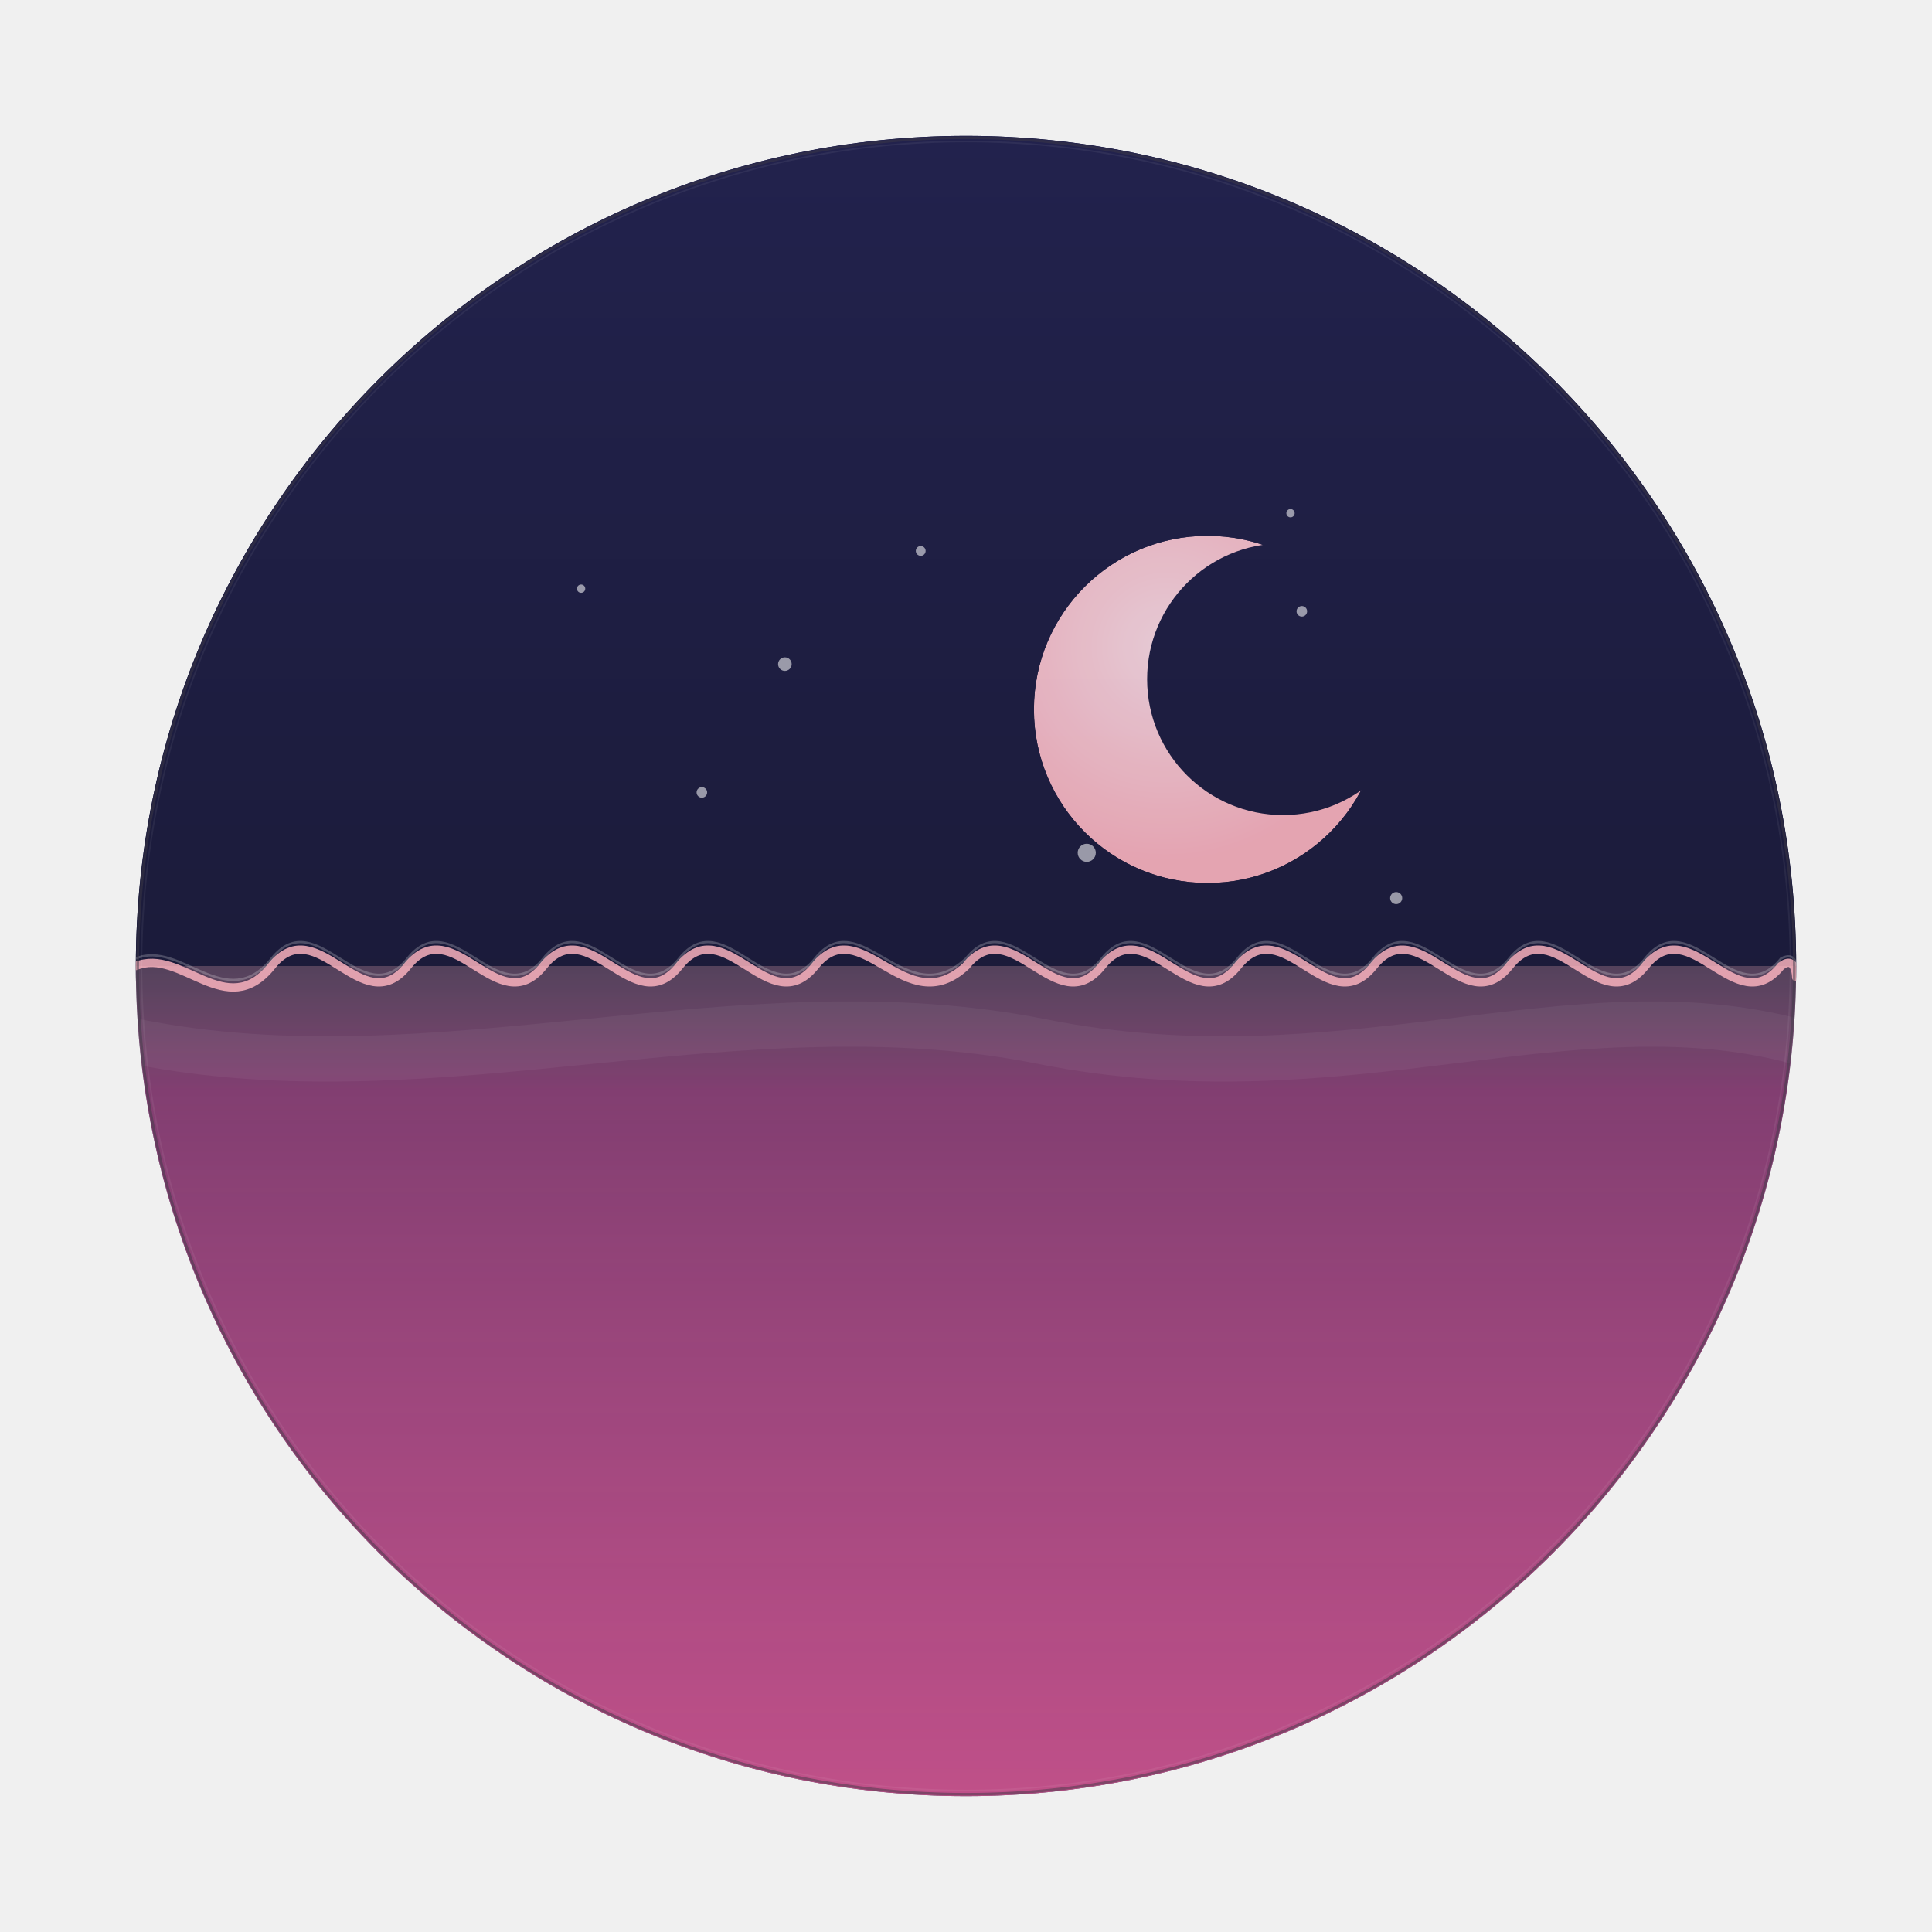
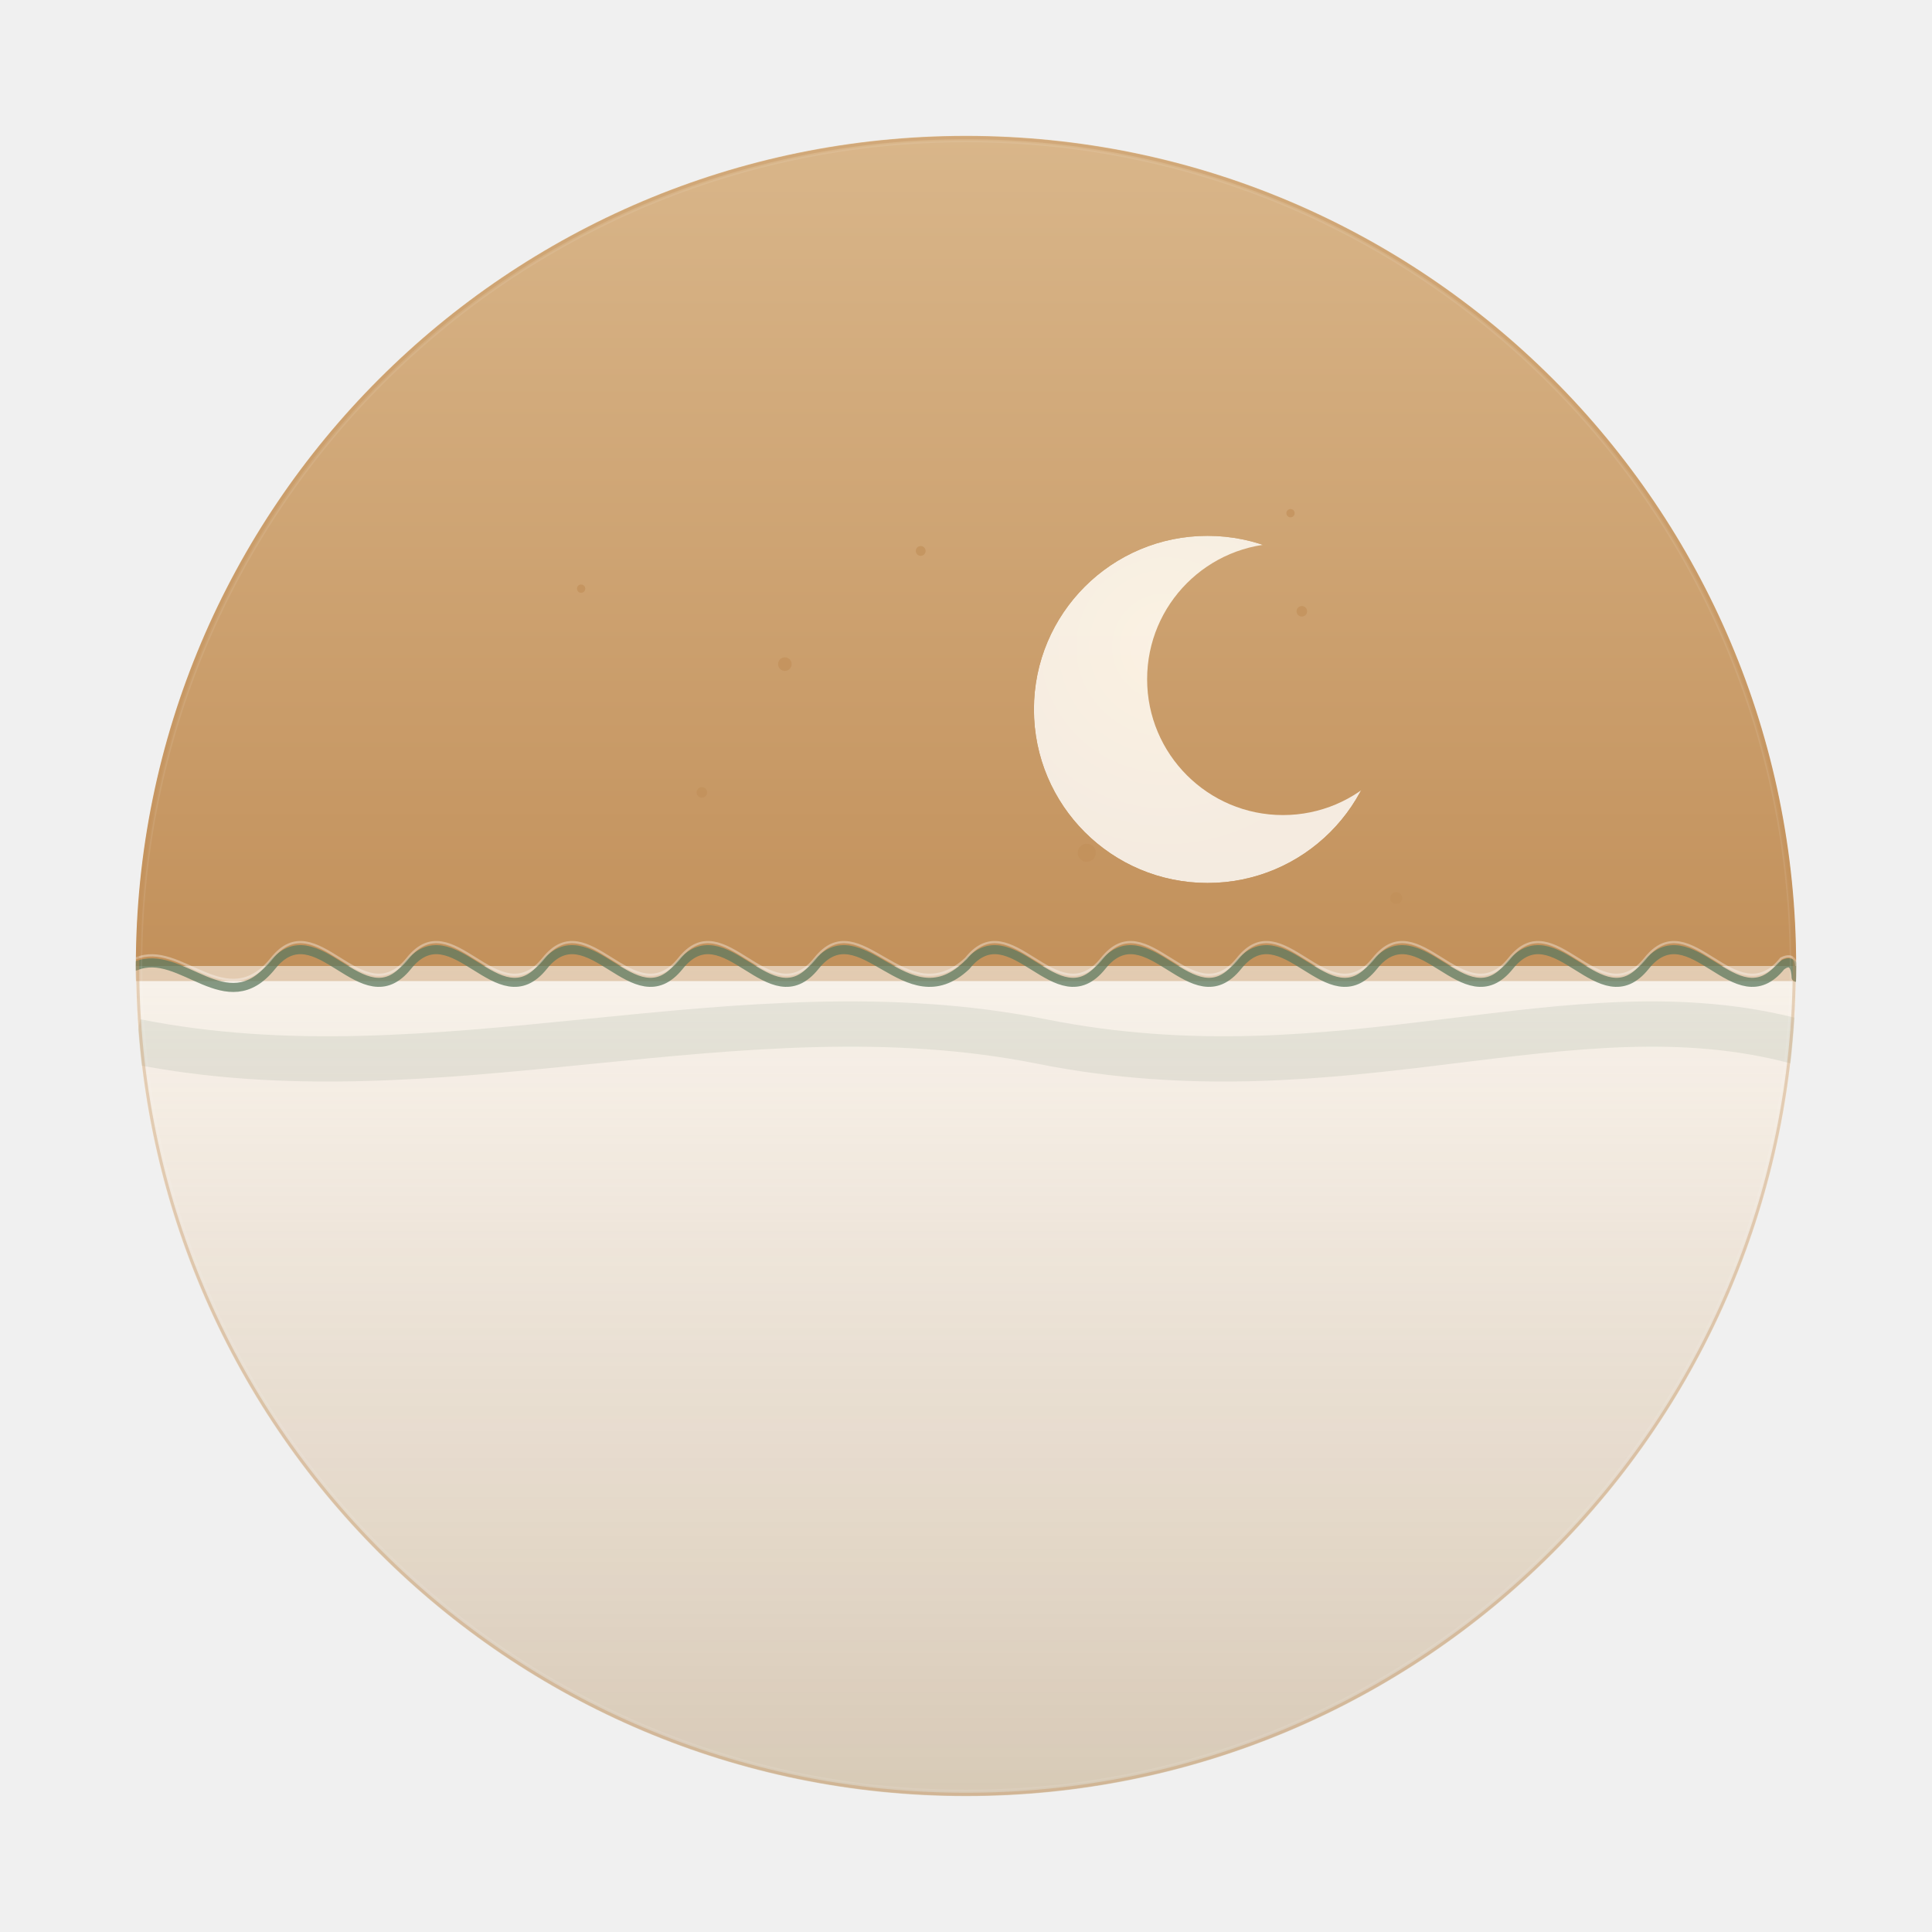
<svg xmlns="http://www.w3.org/2000/svg" width="512" height="512" viewBox="0 0 512 512">
  <defs>
-     <linearGradient id="indigoGrad" x1="0" y1="0" x2="0" y2="1">
-       <stop offset="0%" stop-color="#22224D" />
-       <stop offset="100%" stop-color="#1B1B3A" />
+     <linearGradient id="amberGrad" x1="0" y1="0" x2="0" y2="1">
+       <stop offset="0%" stop-color="#D9B68A" />
+       <stop offset="100%" stop-color="#C2905A" />
    </linearGradient>
-     <linearGradient id="roseGrad" x1="0" y1="0" x2="0" y2="1">
-       <stop offset="0%" stop-color="#FFB6C1" stop-opacity="0.25" />
-       <stop offset="15%" stop-color="#FF69B4" stop-opacity="0.45" />
-       <stop offset="100%" stop-color="#E85D9C" stop-opacity="0.80" />
+     <linearGradient id="botanicalGrad" x1="0" y1="0" x2="0" y2="1">
+       <stop offset="0%" stop-color="#F8F2EA" stop-opacity="0.60" />
+       <stop offset="40%" stop-color="#E8DDD0" stop-opacity="0.75" />
+       <stop offset="100%" stop-color="#D4C5B0" stop-opacity="0.90" />
    </linearGradient>
-     <radialGradient id="crescentGlow" cx="38%" cy="32%" r="62%">
-       <stop offset="0%" stop-color="#FFE0E8" />
-       <stop offset="100%" stop-color="#FFB6C1" />
+     <radialGradient id="moonGlow" cx="38%" cy="32%" r="62%">
+       <stop offset="0%" stop-color="#FFF8ED" />
+       <stop offset="100%" stop-color="#F8F2EA" />
    </radialGradient>
    <clipPath id="circleMask">
      <circle cx="256" cy="256" r="220" />
    </clipPath>
    <mask id="crescentMask">
      <circle cx="320" cy="188" r="46" fill="white" />
      <circle cx="340" cy="180" r="36" fill="black" />
    </mask>
  </defs>
-   <circle cx="256" cy="256" r="220" fill="#1B1B3A" />
-   <rect x="36" y="36" width="440" height="224" fill="url(#indigoGrad)" clip-path="url(#circleMask)" />
-   <rect x="36" y="256" width="440" height="220" fill="url(#roseGrad)" clip-path="url(#circleMask)" />
-   <path d="M 36,256            C 48,251  60,271  72,256            C 84,241  96,271  108,256            C 120,241 132,271 144,256            C 156,241 168,271 180,256            C 192,241 204,271 216,256            C 228,241 240,271 256,256            C 268,241 280,271 292,256            C 304,241 316,271 328,256            C 340,241 352,271 364,256            C 376,241 388,271 400,256            C 412,241 424,271 436,256            C 448,241 460,271 472,256            C 476,253 476,259 476,259" fill="none" stroke="#FFB6C1" stroke-width="2.2" stroke-linecap="round" clip-path="url(#circleMask)" opacity="0.82" />
-   <path d="M 36,254            C 48,249  60,269  72,254            C 84,239  96,269  108,254            C 120,239 132,269 144,254            C 156,239 168,269 180,254            C 192,239 204,269 216,254            C 228,239 240,269 256,254            C 268,239 280,269 292,254            C 304,239 316,269 328,254            C 340,239 352,269 364,254            C 376,239 388,269 400,254            C 412,239 424,269 436,254            C 448,239 460,269 472,254            C 476,252 476,256 476,256" fill="none" stroke="rgba(255,255,255,0.22)" stroke-width="0.6" clip-path="url(#circleMask)" />
-   <path d="M 36,276            C 116,292 196,260 276,276            C 356,292 416,260 476,276" fill="none" stroke="rgba(255,255,255,0.05)" stroke-width="12" clip-path="url(#circleMask)" />
+   <circle cx="256" cy="256" r="220" fill="#F8F2EA" />
+   <rect x="36" y="36" width="440" height="224" fill="url(#amberGrad)" clip-path="url(#circleMask)" />
+   <rect x="36" y="256" width="440" height="220" fill="url(#botanicalGrad)" clip-path="url(#circleMask)" />
+   <path d="M 36,256            C 48,251  60,271  72,256            C 84,241  96,271  108,256            C 120,241 132,271 144,256            C 156,241 168,271 180,256            C 192,241 204,271 216,256            C 228,241 240,271 256,256            C 268,241 280,271 292,256            C 304,241 316,271 328,256            C 340,241 352,271 364,256            C 376,241 388,271 400,256            C 412,241 424,271 436,256            C 448,241 460,271 472,256            C 476,253 476,259 476,259" fill="none" stroke="#5D7A5F" stroke-width="2.4" stroke-linecap="round" clip-path="url(#circleMask)" opacity="0.75" />
+   <path d="M 36,254            C 48,249  60,269  72,254            C 84,239  96,269  108,254            C 120,239 132,269 144,254            C 156,239 168,269 180,254            C 192,239 204,269 216,254            C 228,239 240,269 256,254            C 268,239 280,269 292,254            C 304,239 316,269 328,254            C 340,239 352,269 364,254            C 376,239 388,269 400,254            C 412,239 424,269 436,254            C 448,239 460,269 472,254            C 476,252 476,256 476,256" fill="none" stroke="rgba(255,255,255,0.35)" stroke-width="0.6" clip-path="url(#circleMask)" />
+   <path d="M 36,276            C 116,292 196,260 276,276            C 356,292 416,260 476,276" fill="none" stroke="rgba(93,122,95,0.12)" stroke-width="12" clip-path="url(#circleMask)" />
  <g mask="url(#crescentMask)">
-     <circle cx="320" cy="188" r="46" fill="url(#crescentGlow)" opacity="0.88" />
+     <circle cx="320" cy="188" r="46" fill="url(#moonGlow)" opacity="0.92" />
  </g>
-   <g fill="rgba(255,255,255,0.55)">
+   <g fill="rgba(194,144,90,0.70)">
    <circle cx="288" cy="226" r="2.4" />
    <circle cx="345" cy="162" r="1.4" />
    <circle cx="208" cy="176" r="1.8" />
    <circle cx="186" cy="210" r="1.4" />
    <circle cx="370" cy="238" r="1.6" />
    <circle cx="154" cy="156" r="1.1" />
    <circle cx="342" cy="136" r="1.1" />
    <circle cx="244" cy="146" r="1.3" />
  </g>
-   <circle cx="256" cy="256" r="219.5" fill="none" stroke="#3C3844" stroke-width="0.7" opacity="0.48" />
-   <circle cx="256" cy="256" r="218.5" fill="none" stroke="rgba(255,255,255,0.06)" stroke-width="0.4" />
+   <circle cx="256" cy="256" r="219.5" fill="none" stroke="#C2905A" stroke-width="0.8" opacity="0.35" />
+   <circle cx="256" cy="256" r="218.5" fill="none" stroke="rgba(255,255,255,0.08)" stroke-width="0.4" />
</svg>
